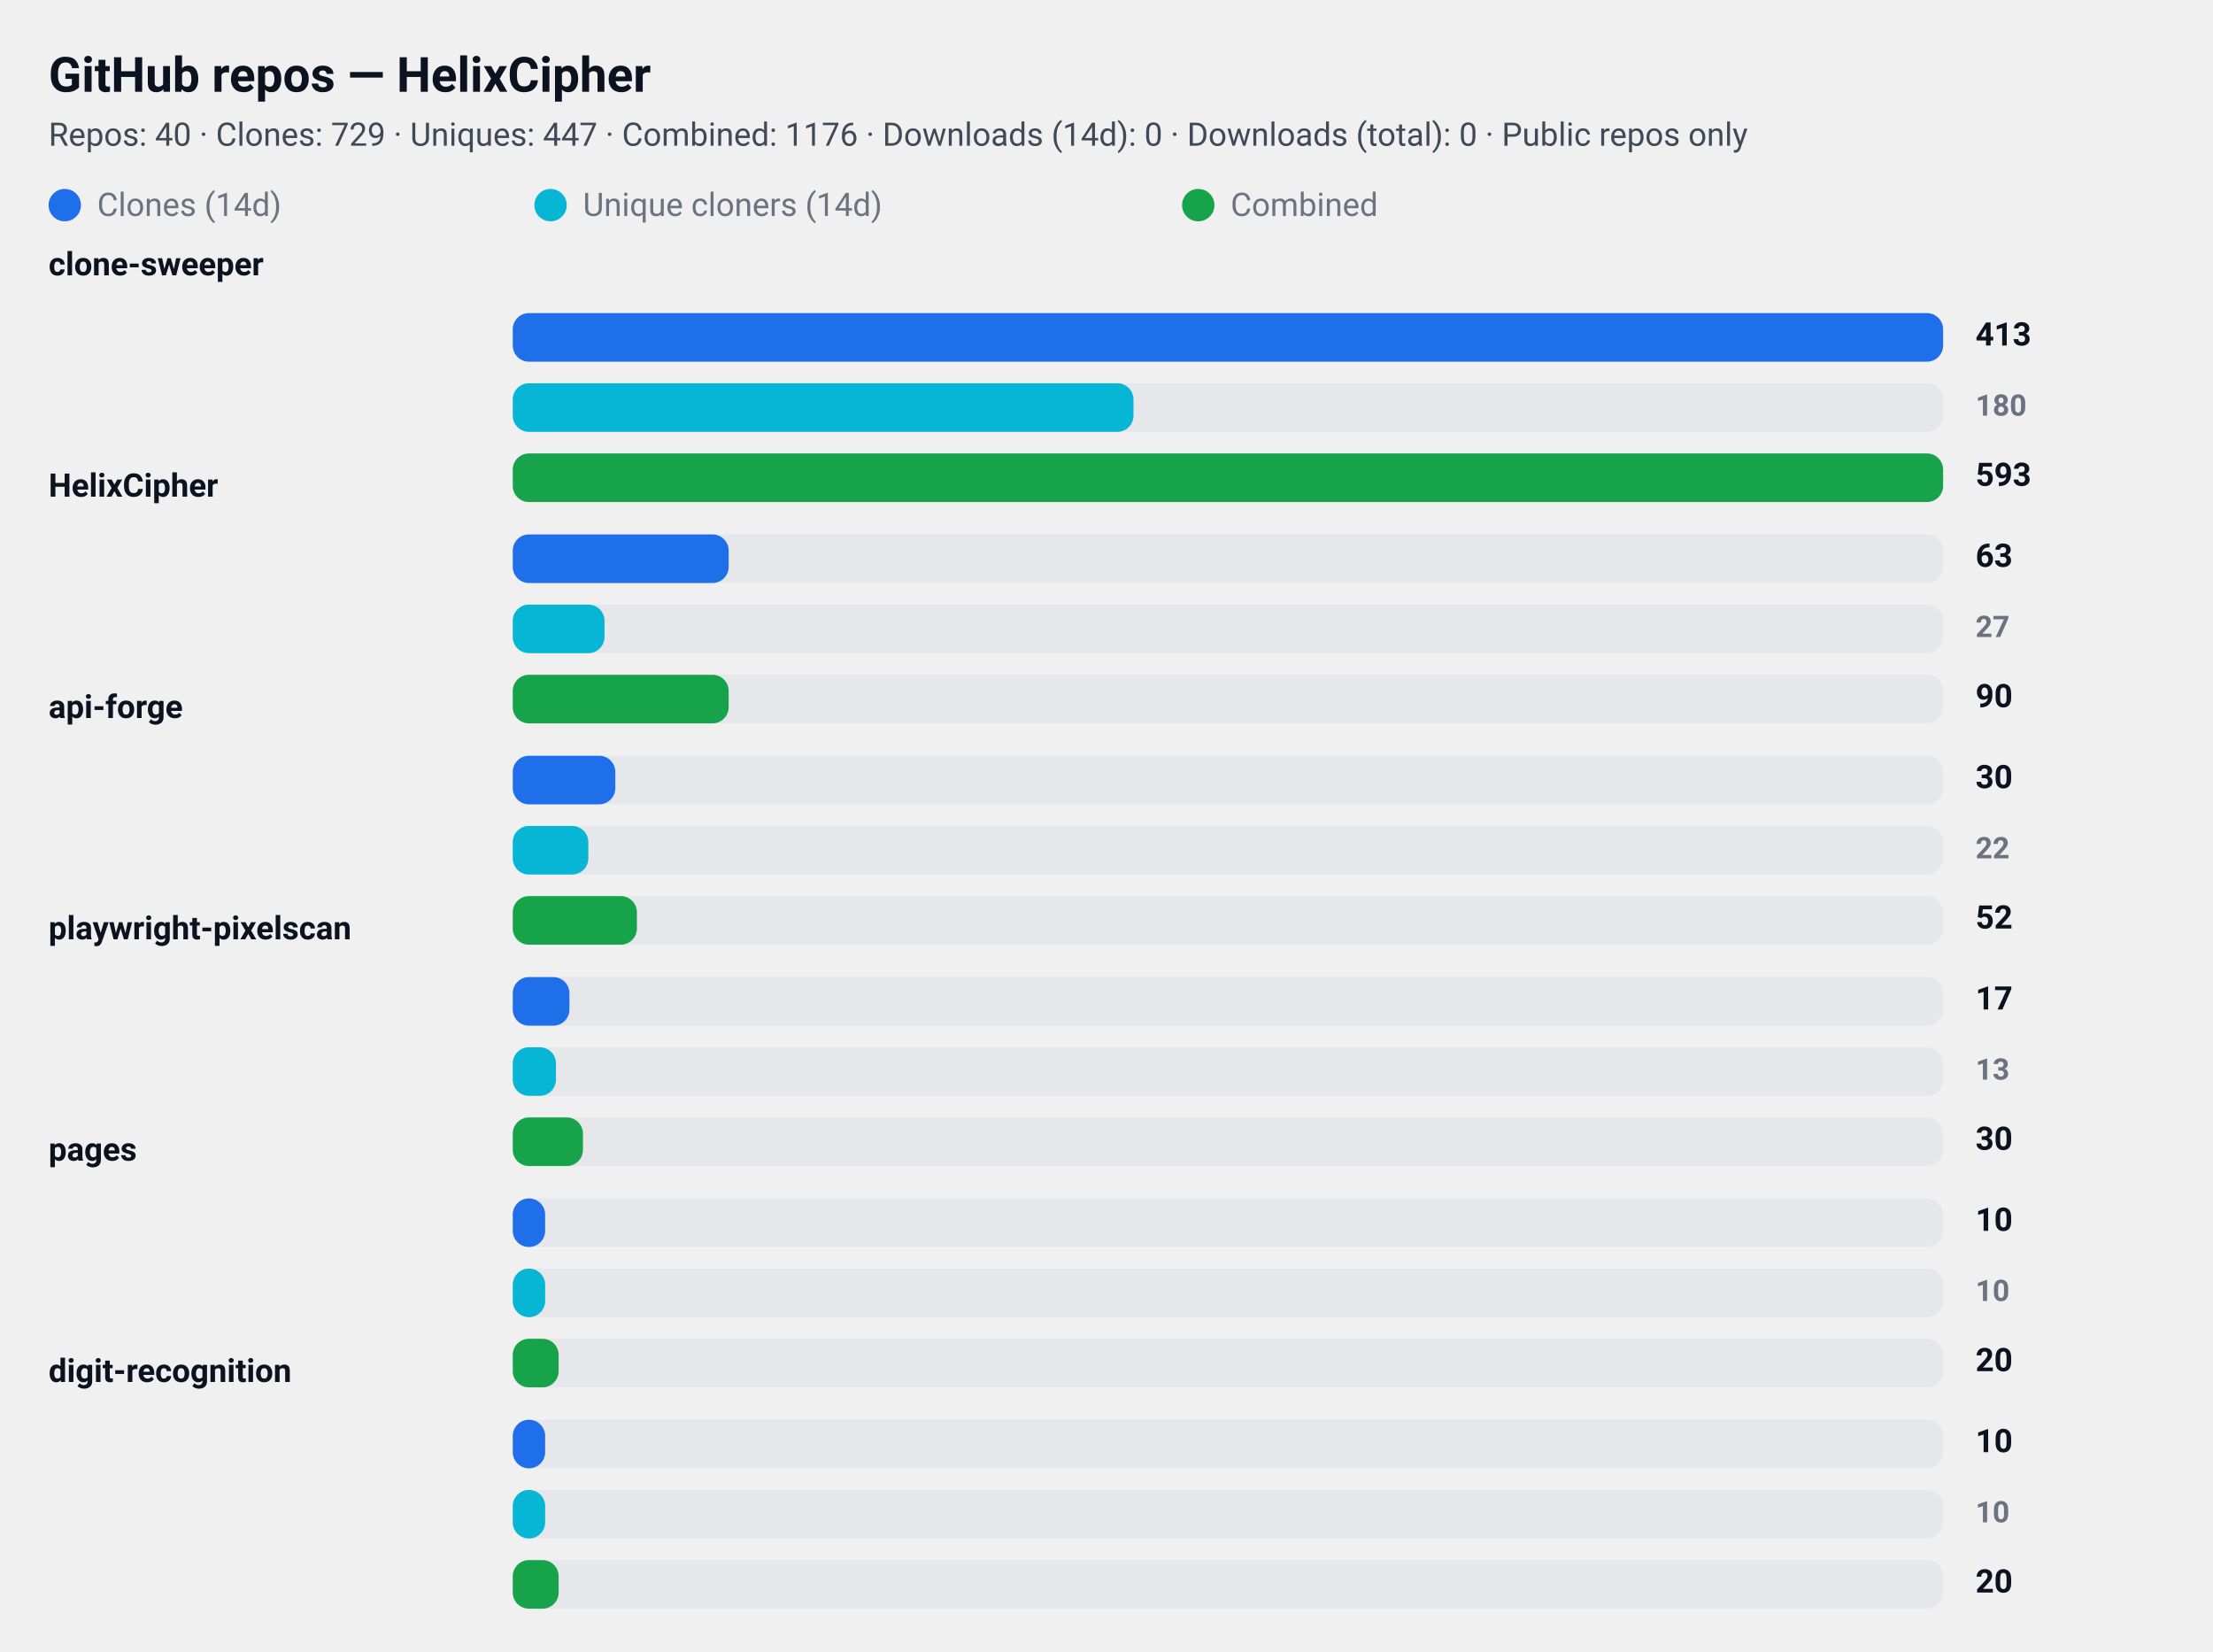
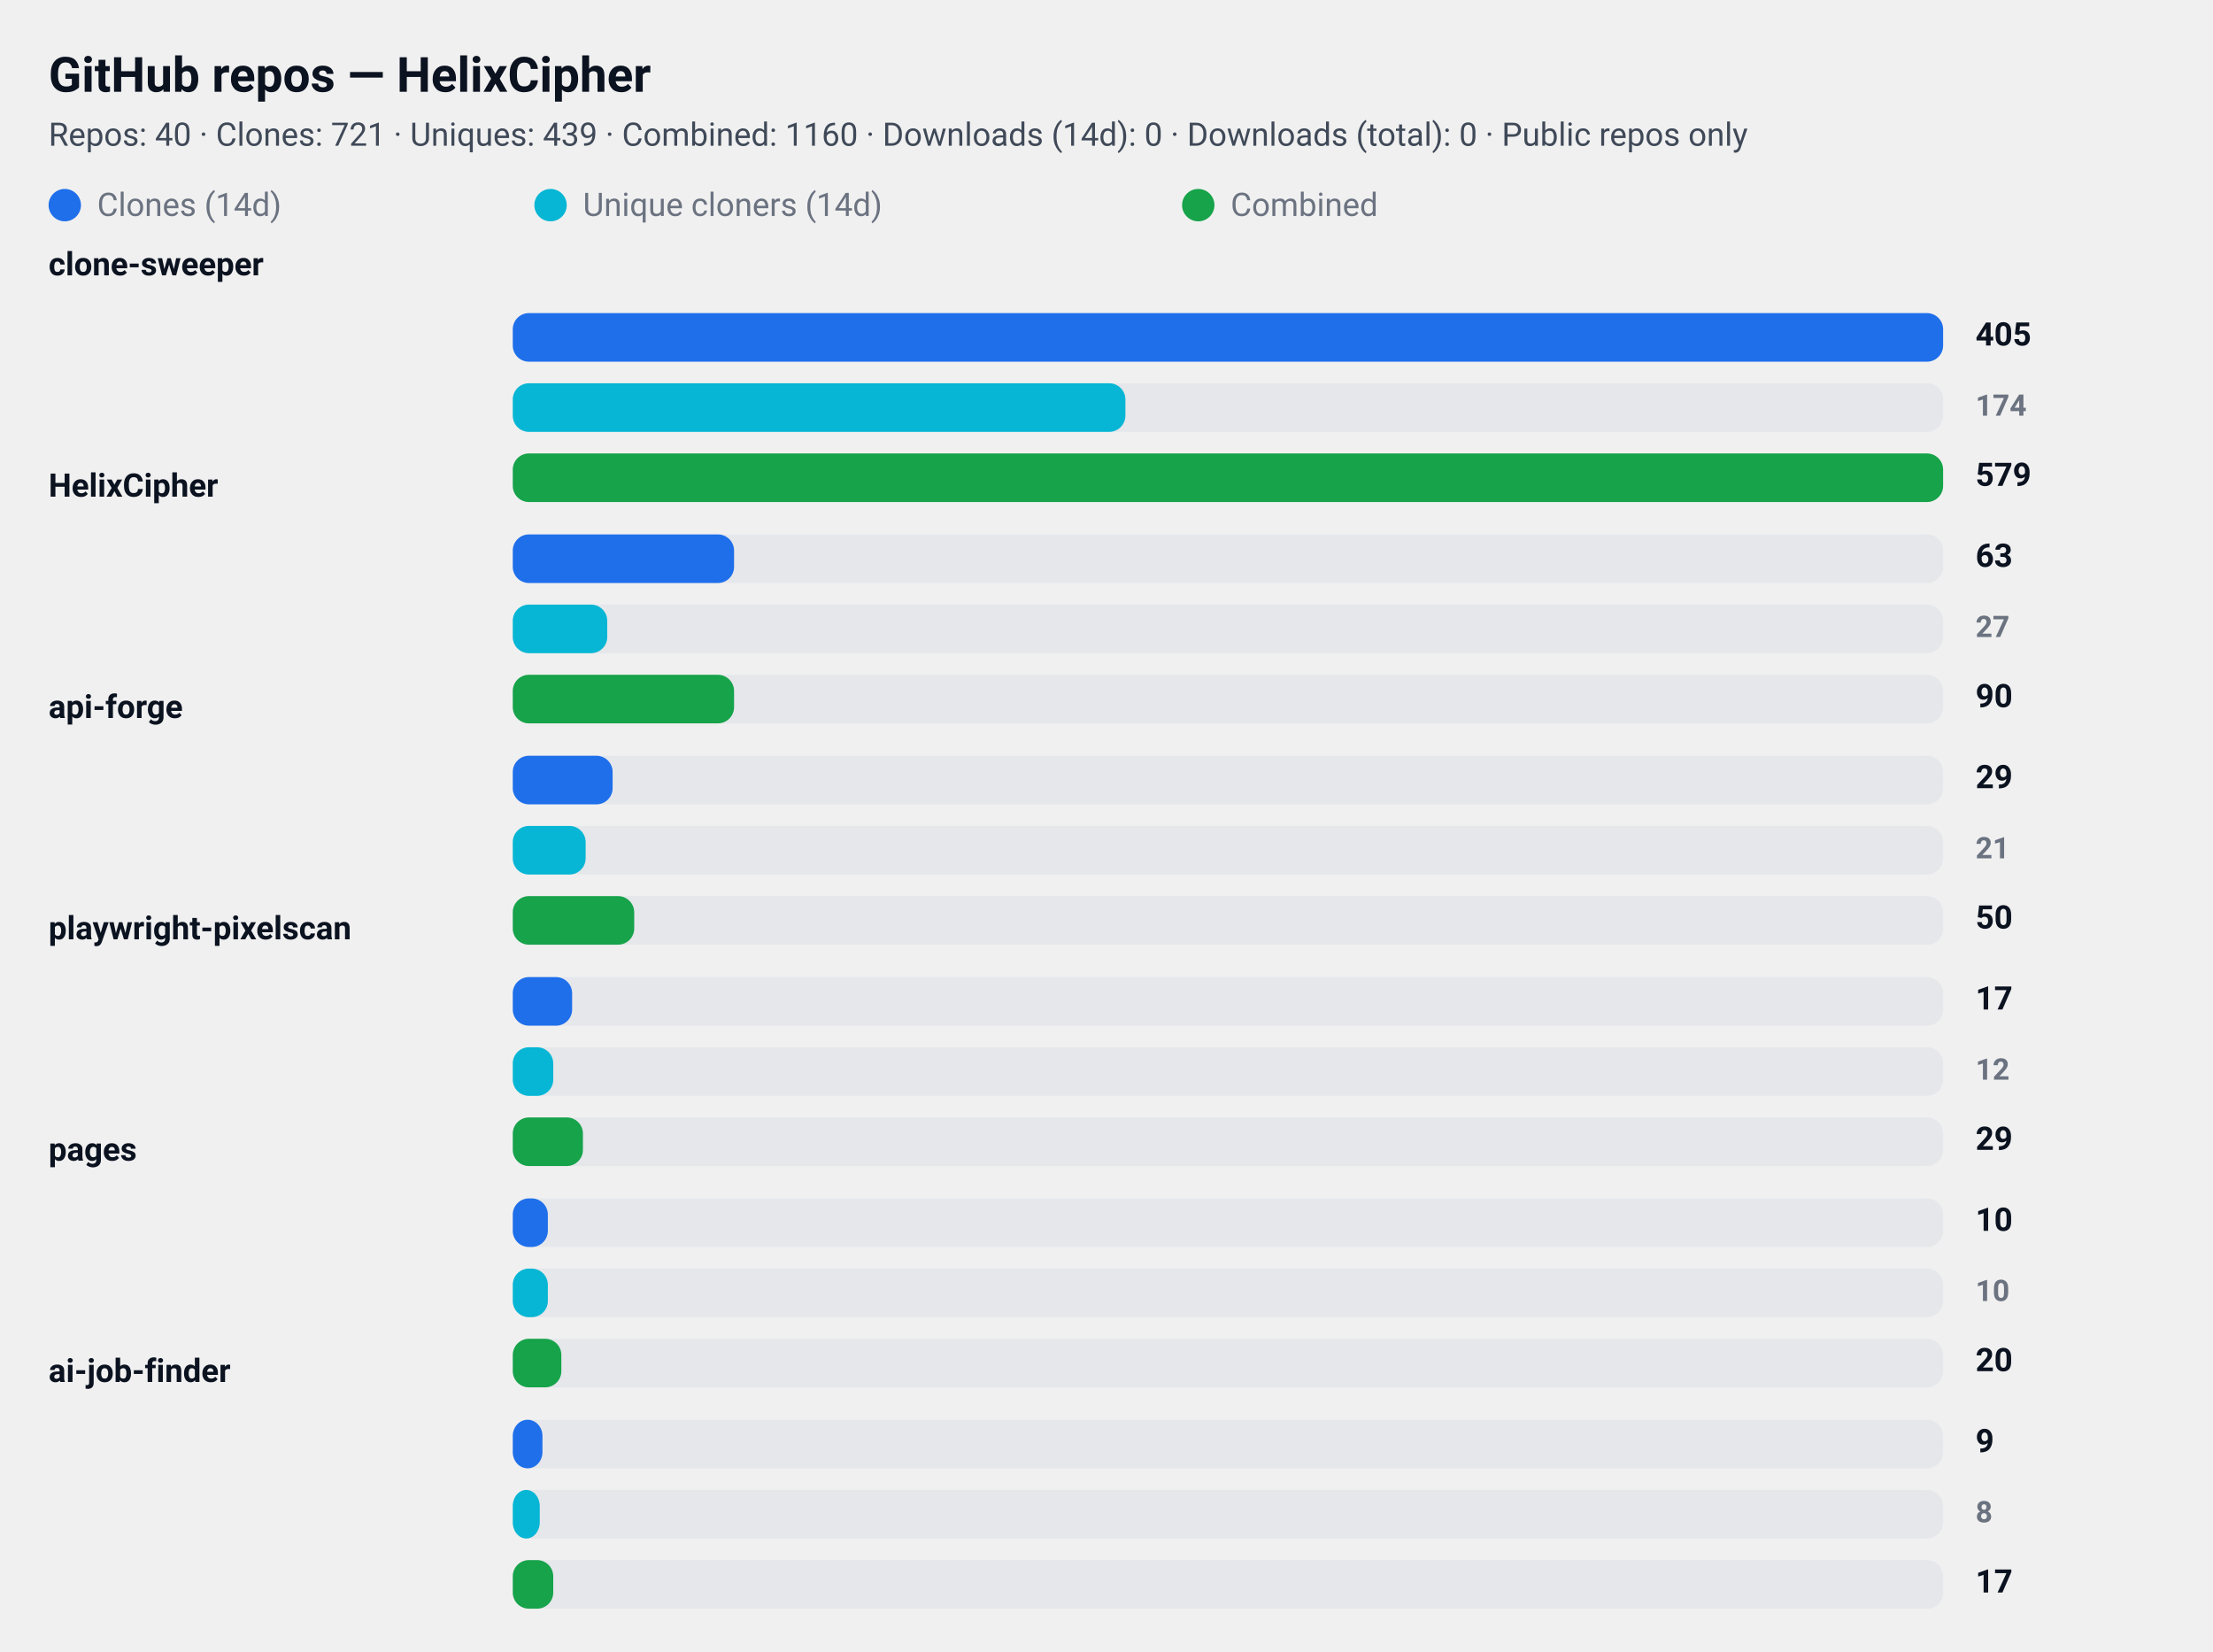
<svg xmlns="http://www.w3.org/2000/svg" width="820" height="612" viewBox="0 0 820 612" role="img" aria-label="GitHub repository clone statistics">
  <style>
  .card  { font-family: "Segoe UI", Roboto, "Helvetica Neue", Arial, sans-serif; }
  .title { font-weight: 700; font-size: 18px; fill: #0b1220; }
  .meta  { font-weight: 400; font-size: 12px; fill: #374151; opacity: 0.95; }
  .label { font-weight: 600; font-size: 12px; fill: #0b1220; }
  .count { font-weight: 700; font-size: 12px; fill: #0b1220; text-anchor: start; }
  .count-small { font-weight: 600; font-size: 11px; fill:#6b7280; text-anchor: start; }
  .muted { font-size:12px; fill:#6b7280; }

  .bar-clone { fill: #1f6feb; rx:6; }
  .bar-uniq  { fill: #06b6d4; rx:6; }
  .bar-comb  { fill: #16a34a; rx:6; }

  .bar-bg { fill: #e5e7eb; rx:6; }
  @media (prefers-color-scheme: dark) {
    .title, .meta, .label, .count, .count-small, .muted { fill: #ffffff; }
    .meta, .count-small { opacity: 0.9; }
  }
</style>
  <rect x="0" y="0" width="820" height="612" rx="12" fill="transparent" />
  <text x="18" y="34" class="title card">GitHub repos — HelixCipher</text>
-   <text x="18" y="54" class="meta card">Repos: 40 · Clones: 729 · Uniques: 447 · Combined: 1176 · Downloads (14d): 0 · Downloads (total): 0 · Public repos only</text>
+   <text x="18" y="54" class="meta card">Repos: 40 · Clones: 721 · Uniques: 439 · Combined: 1160 · Downloads (14d): 0 · Downloads (total): 0 · Public repos only</text>
  <g id="legend">
    <rect x="18" y="70" width="12" height="12" class="bar-clone" />
    <text x="36" y="80" class="muted card">Clones (14d)</text>
    <rect x="198" y="70" width="12" height="12" class="bar-uniq" />
    <text x="216" y="80" class="muted card">Unique cloners (14d)</text>
    <rect x="438" y="70" width="12" height="12" class="bar-comb" />
    <text x="456" y="80" class="muted card">Combined</text>
  </g>
  <text x="18" y="102" class="label card">clone-sweeper</text>
  <rect x="190" y="116" width="530" height="18" class="bar-bg" />
  <rect x="190" y="116" width="530" height="18" class="bar-clone" />
-   <text x="732" y="128" class="count card">413</text>
+   <text x="732" y="128" class="count card">405</text>
  <rect x="190" y="142" width="530" height="18" class="bar-bg" />
-   <rect x="190" y="142" width="230" height="18" class="bar-uniq" />
-   <text x="732" y="154" class="count-small card">180</text>
+   <rect x="190" y="142" width="227" height="18" class="bar-uniq" />
+   <text x="732" y="154" class="count-small card">174</text>
  <rect x="190" y="168" width="530" height="18" class="bar-bg" />
  <rect x="190" y="168" width="530" height="18" class="bar-comb" />
-   <text x="732" y="180" class="count card">593</text>
+   <text x="732" y="180" class="count card">579</text>
  <text x="18" y="184" class="label card">HelixCipher</text>
  <rect x="190" y="198" width="530" height="18" class="bar-bg" />
-   <rect x="190" y="198" width="80" height="18" class="bar-clone" />
+   <rect x="190" y="198" width="82" height="18" class="bar-clone" />
  <text x="732" y="210" class="count card">63</text>
  <rect x="190" y="224" width="530" height="18" class="bar-bg" />
-   <rect x="190" y="224" width="34" height="18" class="bar-uniq" />
+   <rect x="190" y="224" width="35" height="18" class="bar-uniq" />
  <text x="732" y="236" class="count-small card">27</text>
  <rect x="190" y="250" width="530" height="18" class="bar-bg" />
-   <rect x="190" y="250" width="80" height="18" class="bar-comb" />
+   <rect x="190" y="250" width="82" height="18" class="bar-comb" />
  <text x="732" y="262" class="count card">90</text>
  <text x="18" y="266" class="label card">api-forge</text>
  <rect x="190" y="280" width="530" height="18" class="bar-bg" />
-   <rect x="190" y="280" width="38" height="18" class="bar-clone" />
-   <text x="732" y="292" class="count card">30</text>
+   <rect x="190" y="280" width="37" height="18" class="bar-clone" />
+   <text x="732" y="292" class="count card">29</text>
  <rect x="190" y="306" width="530" height="18" class="bar-bg" />
-   <rect x="190" y="306" width="28" height="18" class="bar-uniq" />
-   <text x="732" y="318" class="count-small card">22</text>
+   <rect x="190" y="306" width="27" height="18" class="bar-uniq" />
+   <text x="732" y="318" class="count-small card">21</text>
  <rect x="190" y="332" width="530" height="18" class="bar-bg" />
-   <rect x="190" y="332" width="46" height="18" class="bar-comb" />
-   <text x="732" y="344" class="count card">52</text>
+   <rect x="190" y="332" width="45" height="18" class="bar-comb" />
+   <text x="732" y="344" class="count card">50</text>
  <text x="18" y="348" class="label card">playwright-pixelscan</text>
  <rect x="190" y="362" width="530" height="18" class="bar-bg" />
-   <rect x="190" y="362" width="21" height="18" class="bar-clone" />
+   <rect x="190" y="362" width="22" height="18" class="bar-clone" />
  <text x="732" y="374" class="count card">17</text>
  <rect x="190" y="388" width="530" height="18" class="bar-bg" />
-   <rect x="190" y="388" width="16" height="18" class="bar-uniq" />
-   <text x="732" y="400" class="count-small card">13</text>
+   <rect x="190" y="388" width="15" height="18" class="bar-uniq" />
+   <text x="732" y="400" class="count-small card">12</text>
  <rect x="190" y="414" width="530" height="18" class="bar-bg" />
  <rect x="190" y="414" width="26" height="18" class="bar-comb" />
-   <text x="732" y="426" class="count card">30</text>
+   <text x="732" y="426" class="count card">29</text>
  <text x="18" y="430" class="label card">pages</text>
  <rect x="190" y="444" width="530" height="18" class="bar-bg" />
-   <rect x="190" y="444" width="12" height="18" class="bar-clone" />
+   <rect x="190" y="444" width="13" height="18" class="bar-clone" />
  <text x="732" y="456" class="count card">10</text>
  <rect x="190" y="470" width="530" height="18" class="bar-bg" />
-   <rect x="190" y="470" width="12" height="18" class="bar-uniq" />
+   <rect x="190" y="470" width="13" height="18" class="bar-uniq" />
  <text x="732" y="482" class="count-small card">10</text>
  <rect x="190" y="496" width="530" height="18" class="bar-bg" />
-   <rect x="190" y="496" width="17" height="18" class="bar-comb" />
+   <rect x="190" y="496" width="18" height="18" class="bar-comb" />
  <text x="732" y="508" class="count card">20</text>
-   <text x="18" y="512" class="label card">digit-recognition</text>
+   <text x="18" y="512" class="label card">ai-job-finder</text>
  <rect x="190" y="526" width="530" height="18" class="bar-bg" />
-   <rect x="190" y="526" width="12" height="18" class="bar-clone" />
-   <text x="732" y="538" class="count card">10</text>
+   <rect x="190" y="526" width="11" height="18" class="bar-clone" />
+   <text x="732" y="538" class="count card">9</text>
  <rect x="190" y="552" width="530" height="18" class="bar-bg" />
-   <rect x="190" y="552" width="12" height="18" class="bar-uniq" />
-   <text x="732" y="564" class="count-small card">10</text>
+   <rect x="190" y="552" width="10" height="18" class="bar-uniq" />
+   <text x="732" y="564" class="count-small card">8</text>
  <rect x="190" y="578" width="530" height="18" class="bar-bg" />
-   <rect x="190" y="578" width="17" height="18" class="bar-comb" />
-   <text x="732" y="590" class="count card">20</text>
+   <rect x="190" y="578" width="15" height="18" class="bar-comb" />
+   <text x="732" y="590" class="count card">17</text>
</svg>
